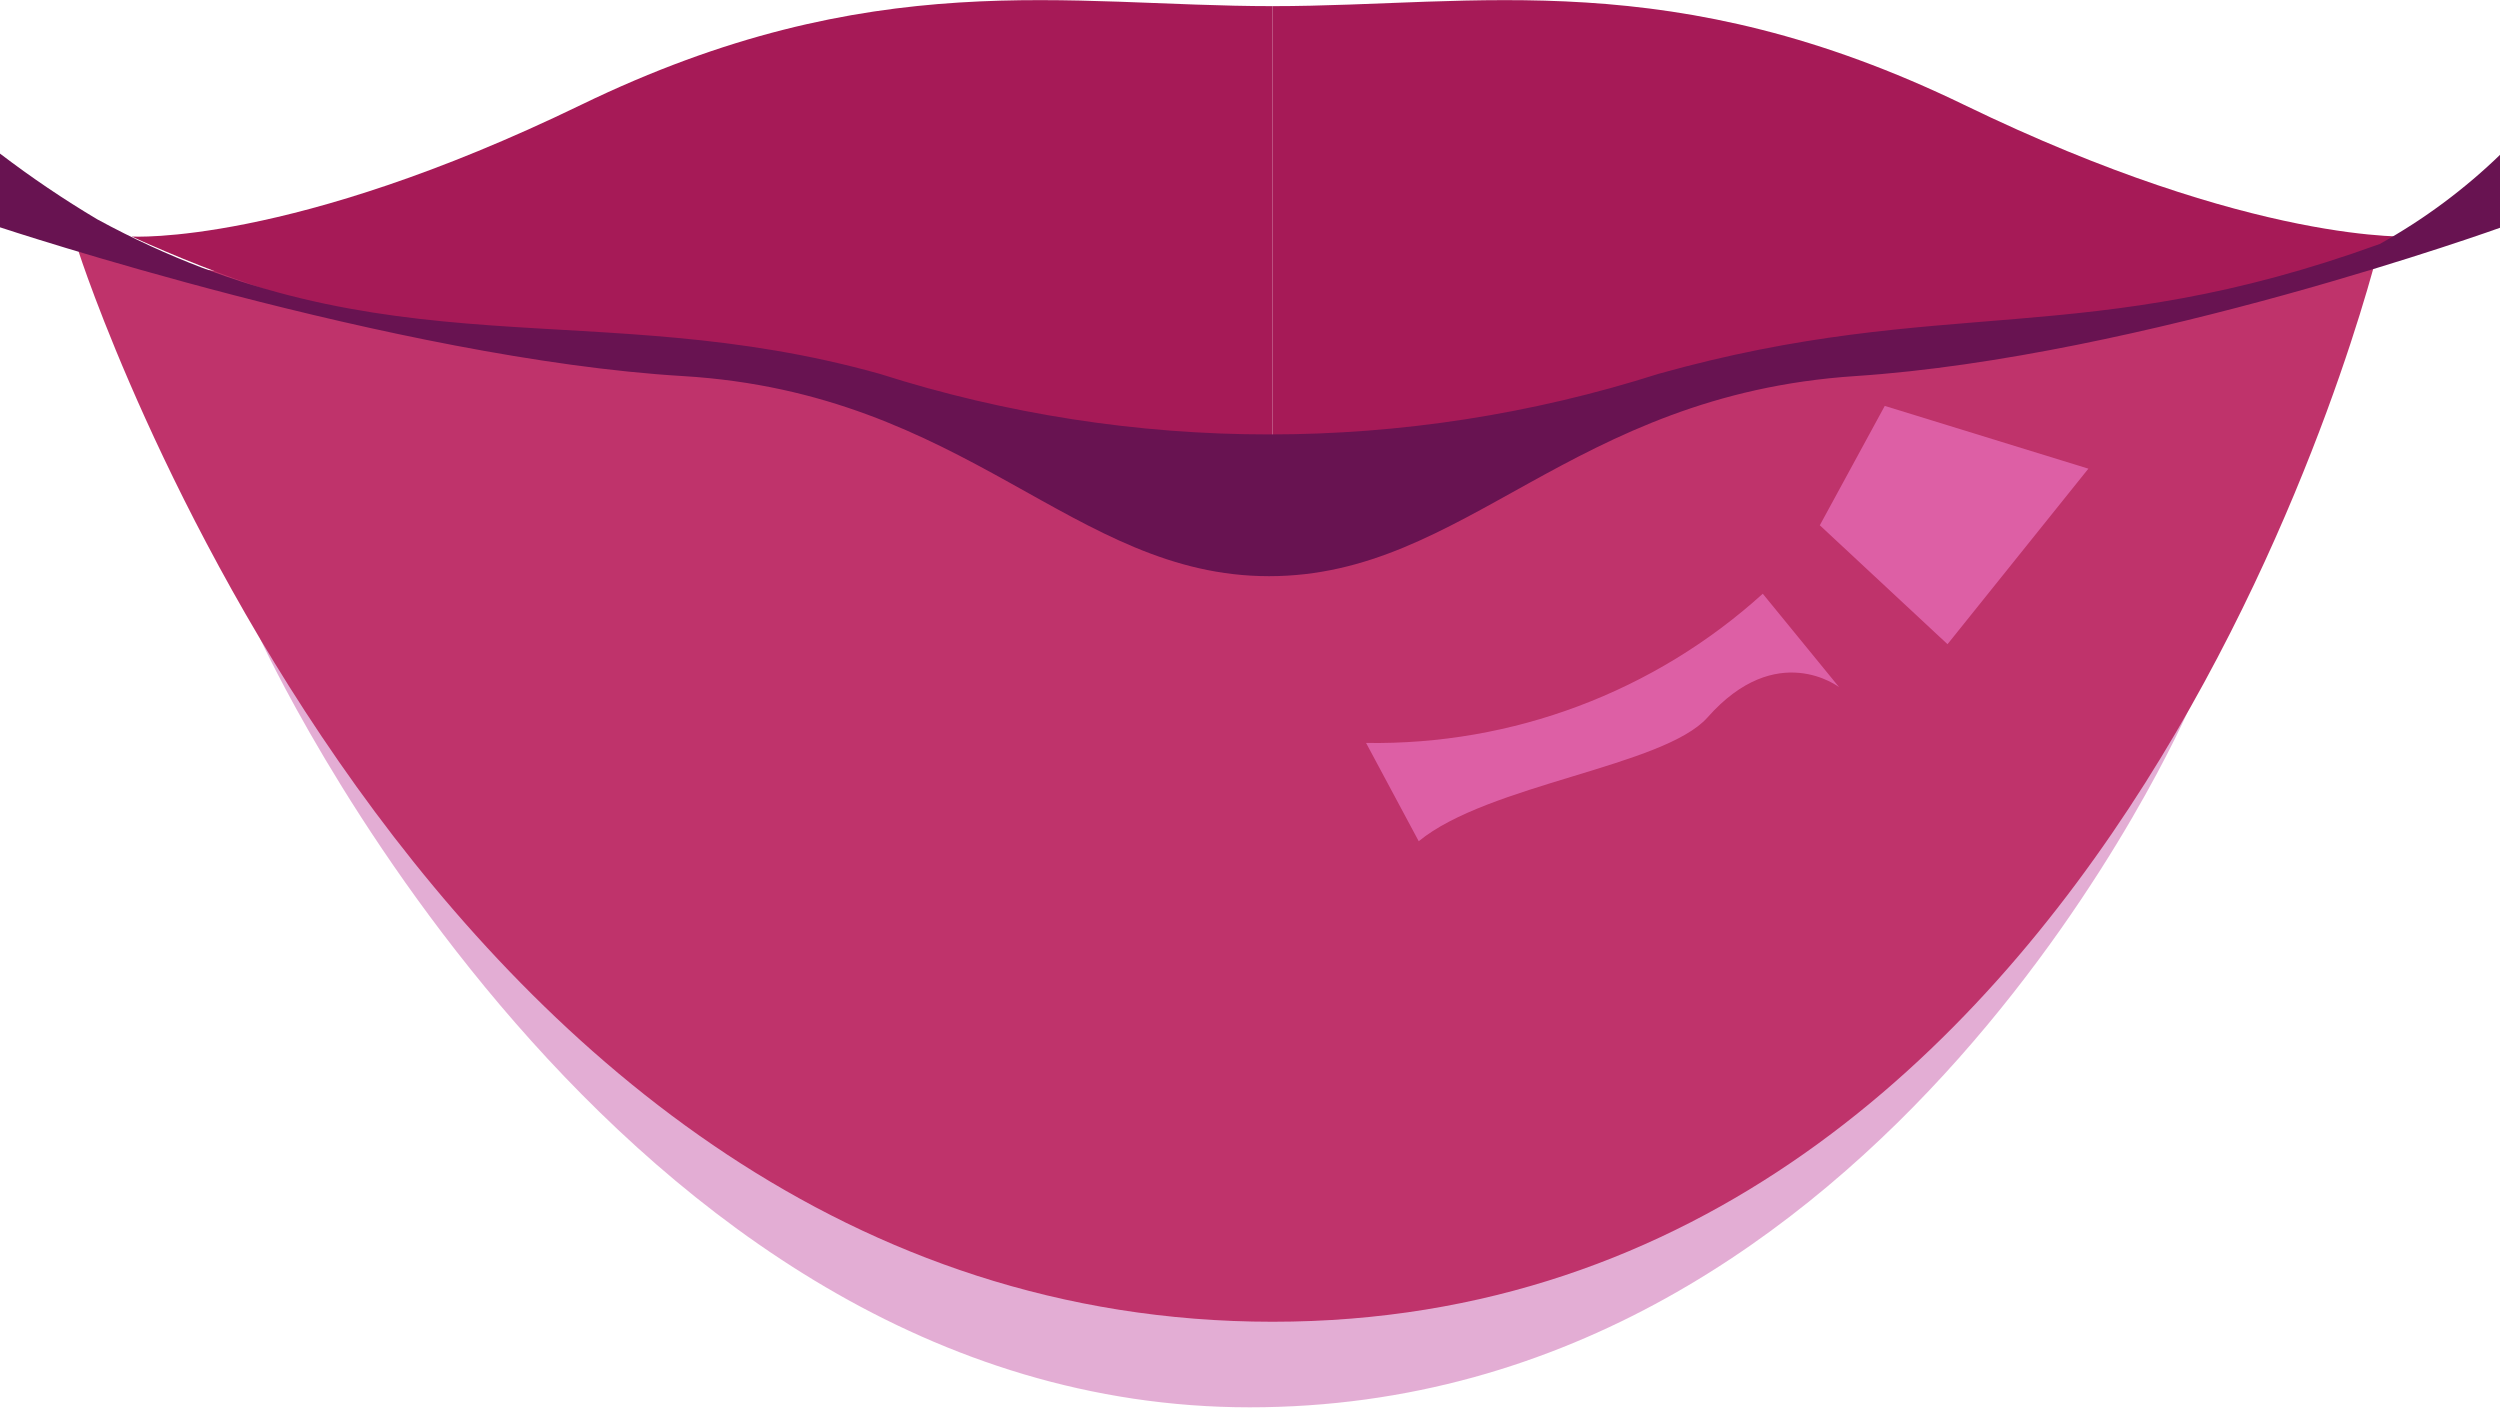
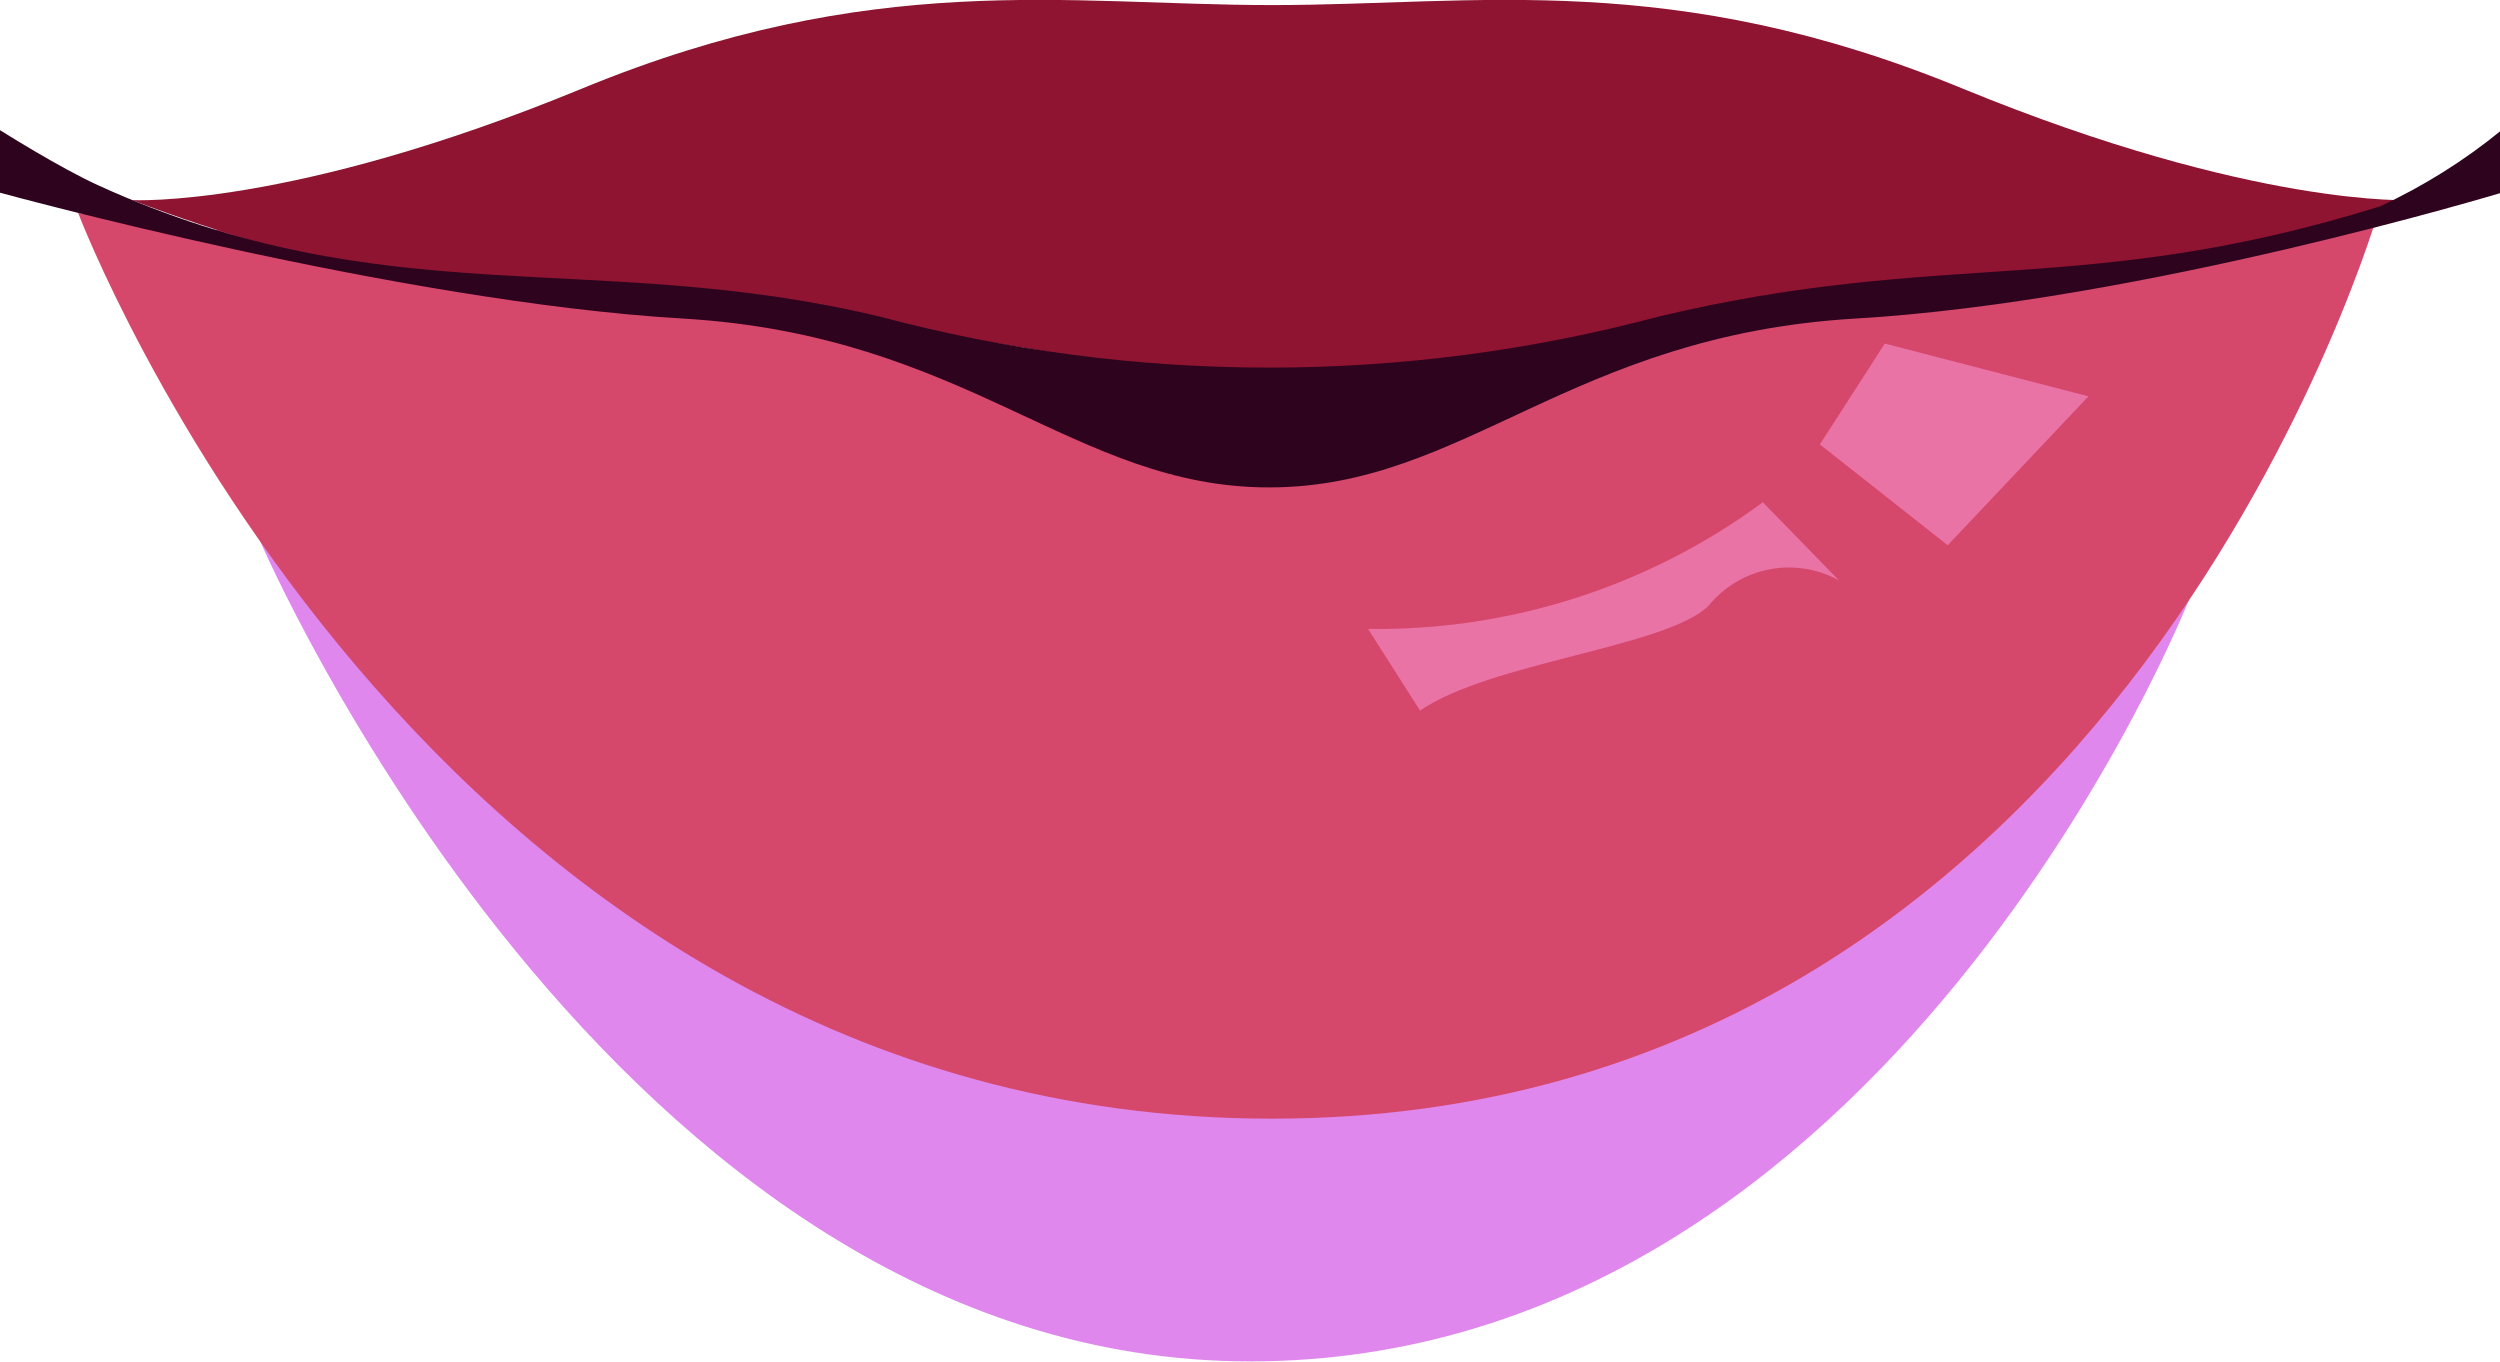
- <svg xmlns="http://www.w3.org/2000/svg" viewBox="0 0 56.97 32.07">
+ <svg xmlns="http://www.w3.org/2000/svg" viewBox="0 0 63.96 34.83">
  <defs>
-     <style>.cls-1{isolation:isolate;}.cls-2{fill:#d177b8;opacity:0.6;mix-blend-mode:multiply;}.cls-3{fill:#bf336b;}.cls-4{fill:#a61a57;}.cls-5{fill:#681351;}.cls-6{fill:#ffd9ff;mix-blend-mode:soft-light;}</style>
+     <style>.cls-1{isolation:isolate;}.cls-2{fill:#df87ec;mix-blend-mode:multiply;}.cls-3{fill:#d6476c;}.cls-4{fill:#8f1431;}.cls-5{fill:#2e031e;}.cls-6{fill:#ffd7ff;mix-blend-mode:soft-light;}</style>
  </defs>
  <g class="cls-1">
    <g id="Layer_2" data-name="Layer 2">
-       <g id="layer1">
-         <path class="cls-2" d="M5.93,14.56s8,17.51,22.55,17.51,21.4-15.91,21.4-15.91Z" />
-         <path class="cls-3" d="M1.79,5.73S9.61,30.12,29,30.12,54.23,5.56,54.23,5.56s-16.18,3.07-20.38,5-8,0-11.72-1.27S1.79,5.73,1.79,5.73Z" />
-         <path class="cls-4" d="M3,5.39s3.6.22,10.24-3S24.32.14,29,.14V10.59S19.26,8.37,16,8.31A32.53,32.53,0,0,1,3,5.39Z" />
-         <path class="cls-4" d="M55,5.39s-3.6.22-10.24-3S33.66.14,29,.14V10.59s9.73-2.22,13-2.28A32.53,32.53,0,0,0,55,5.39Z" />
-         <path class="cls-5" d="M54.23,5.56C47.5,8,44.32,6.69,37.79,8.52a29.2,29.2,0,0,1-17.74,0C13.52,6.69,8.79,8.57,2.22,5A23.29,23.29,0,0,1,0,3.5V5.18s9.05,3,15.56,3.39,8.88,4.56,13.36,4.56S35.77,9,42.28,8.57,57,5.18,57,5.18V3.5A13.12,13.12,0,0,1,54.23,5.56Z" />
-         <polygon class="cls-6" points="42.95 9.25 47.59 10.68 44.38 14.68 41.47 11.97 42.95 9.25" />
-         <path class="cls-6" d="M40.17,13.53l1.74,2.13s-1.42-1.1-3,.69c-1,1.12-5,1.52-6.58,2.82l-1.2-2.24A13.15,13.15,0,0,0,40.17,13.53Z" />
+       <g id="Avatar_face" data-name="Avatar face">
+         <path class="cls-2" d="M6.65,13.83s9,21,25.33,21S56,15.35,56,15.35Z" />
+         <path class="cls-3" d="M2,5.45s8.78,23.17,30.54,23.17S60.89,5.28,60.89,5.28,42.72,8.2,38,10.06s-9,0-13.16-1.21S2,5.45,2,5.45Z" />
+         <path class="cls-4" d="M50.22,2.27C42.77-.8,37.79.13,32.55.13S22.33-.8,14.88,2.27,3.38,5.12,3.38,5.12A42.26,42.26,0,0,0,18,7.9c3.67,0,14.59,2.16,14.59,2.16S43.47,8,47.14,7.9A42.26,42.26,0,0,0,61.72,5.12S57.68,5.33,50.22,2.27Z" />
+         <path class="cls-5" d="M60.89,5.28C53.33,7.63,49.76,6.35,42.43,8.1a38.66,38.66,0,0,1-19.92,0c-7.33-1.75-12.64,0-20-3.36C1.52,4.29,0,3.33,0,3.33v1.6S10.16,7.72,17.47,8.15s10,4.32,15,4.32,7.69-3.89,15-4.32S64,4.93,64,4.93V3.33A14.68,14.68,0,0,1,60.89,5.28Z" />
+         <polygon class="cls-6" points="48.22 8.79 53.43 10.14 49.83 13.95 46.56 11.37 48.22 8.79" />
+         <path class="cls-6" d="M45.1,12.85l1.95,2a2.65,2.65,0,0,0-3.34.65c-1.09,1.06-5.58,1.44-7.38,2.68L35,16.09A16.6,16.6,0,0,0,45.1,12.85Z" />
      </g>
    </g>
  </g>
</svg>
